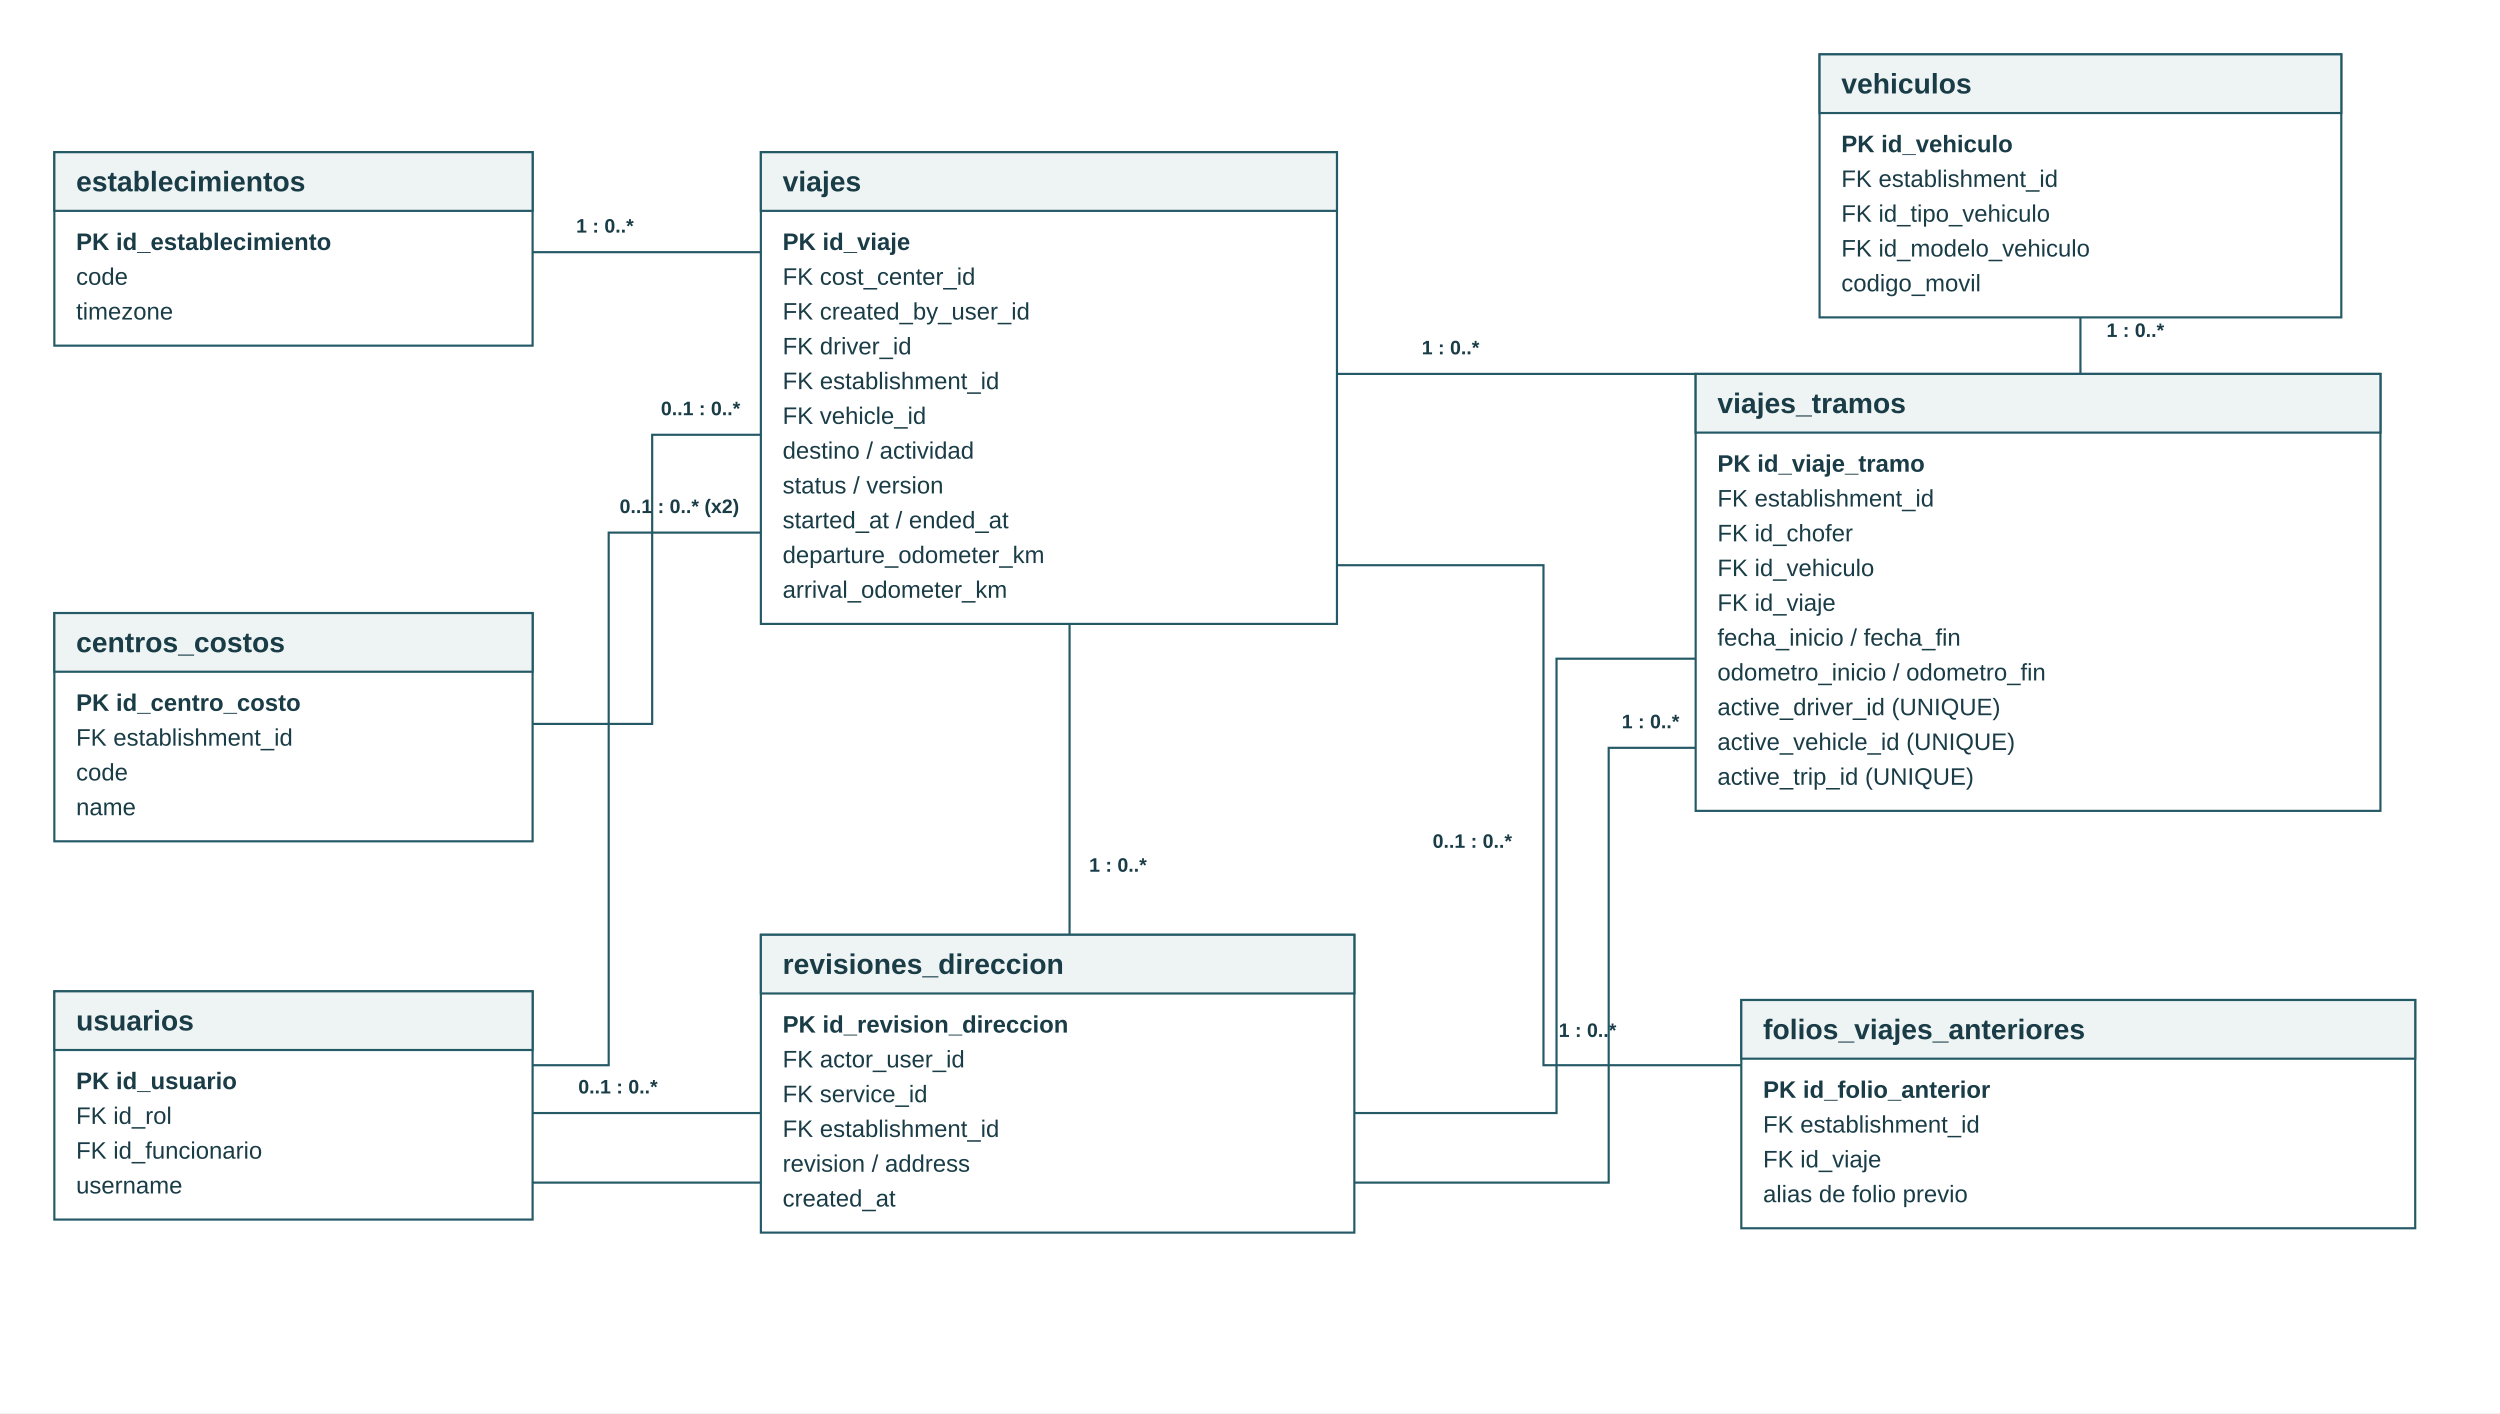
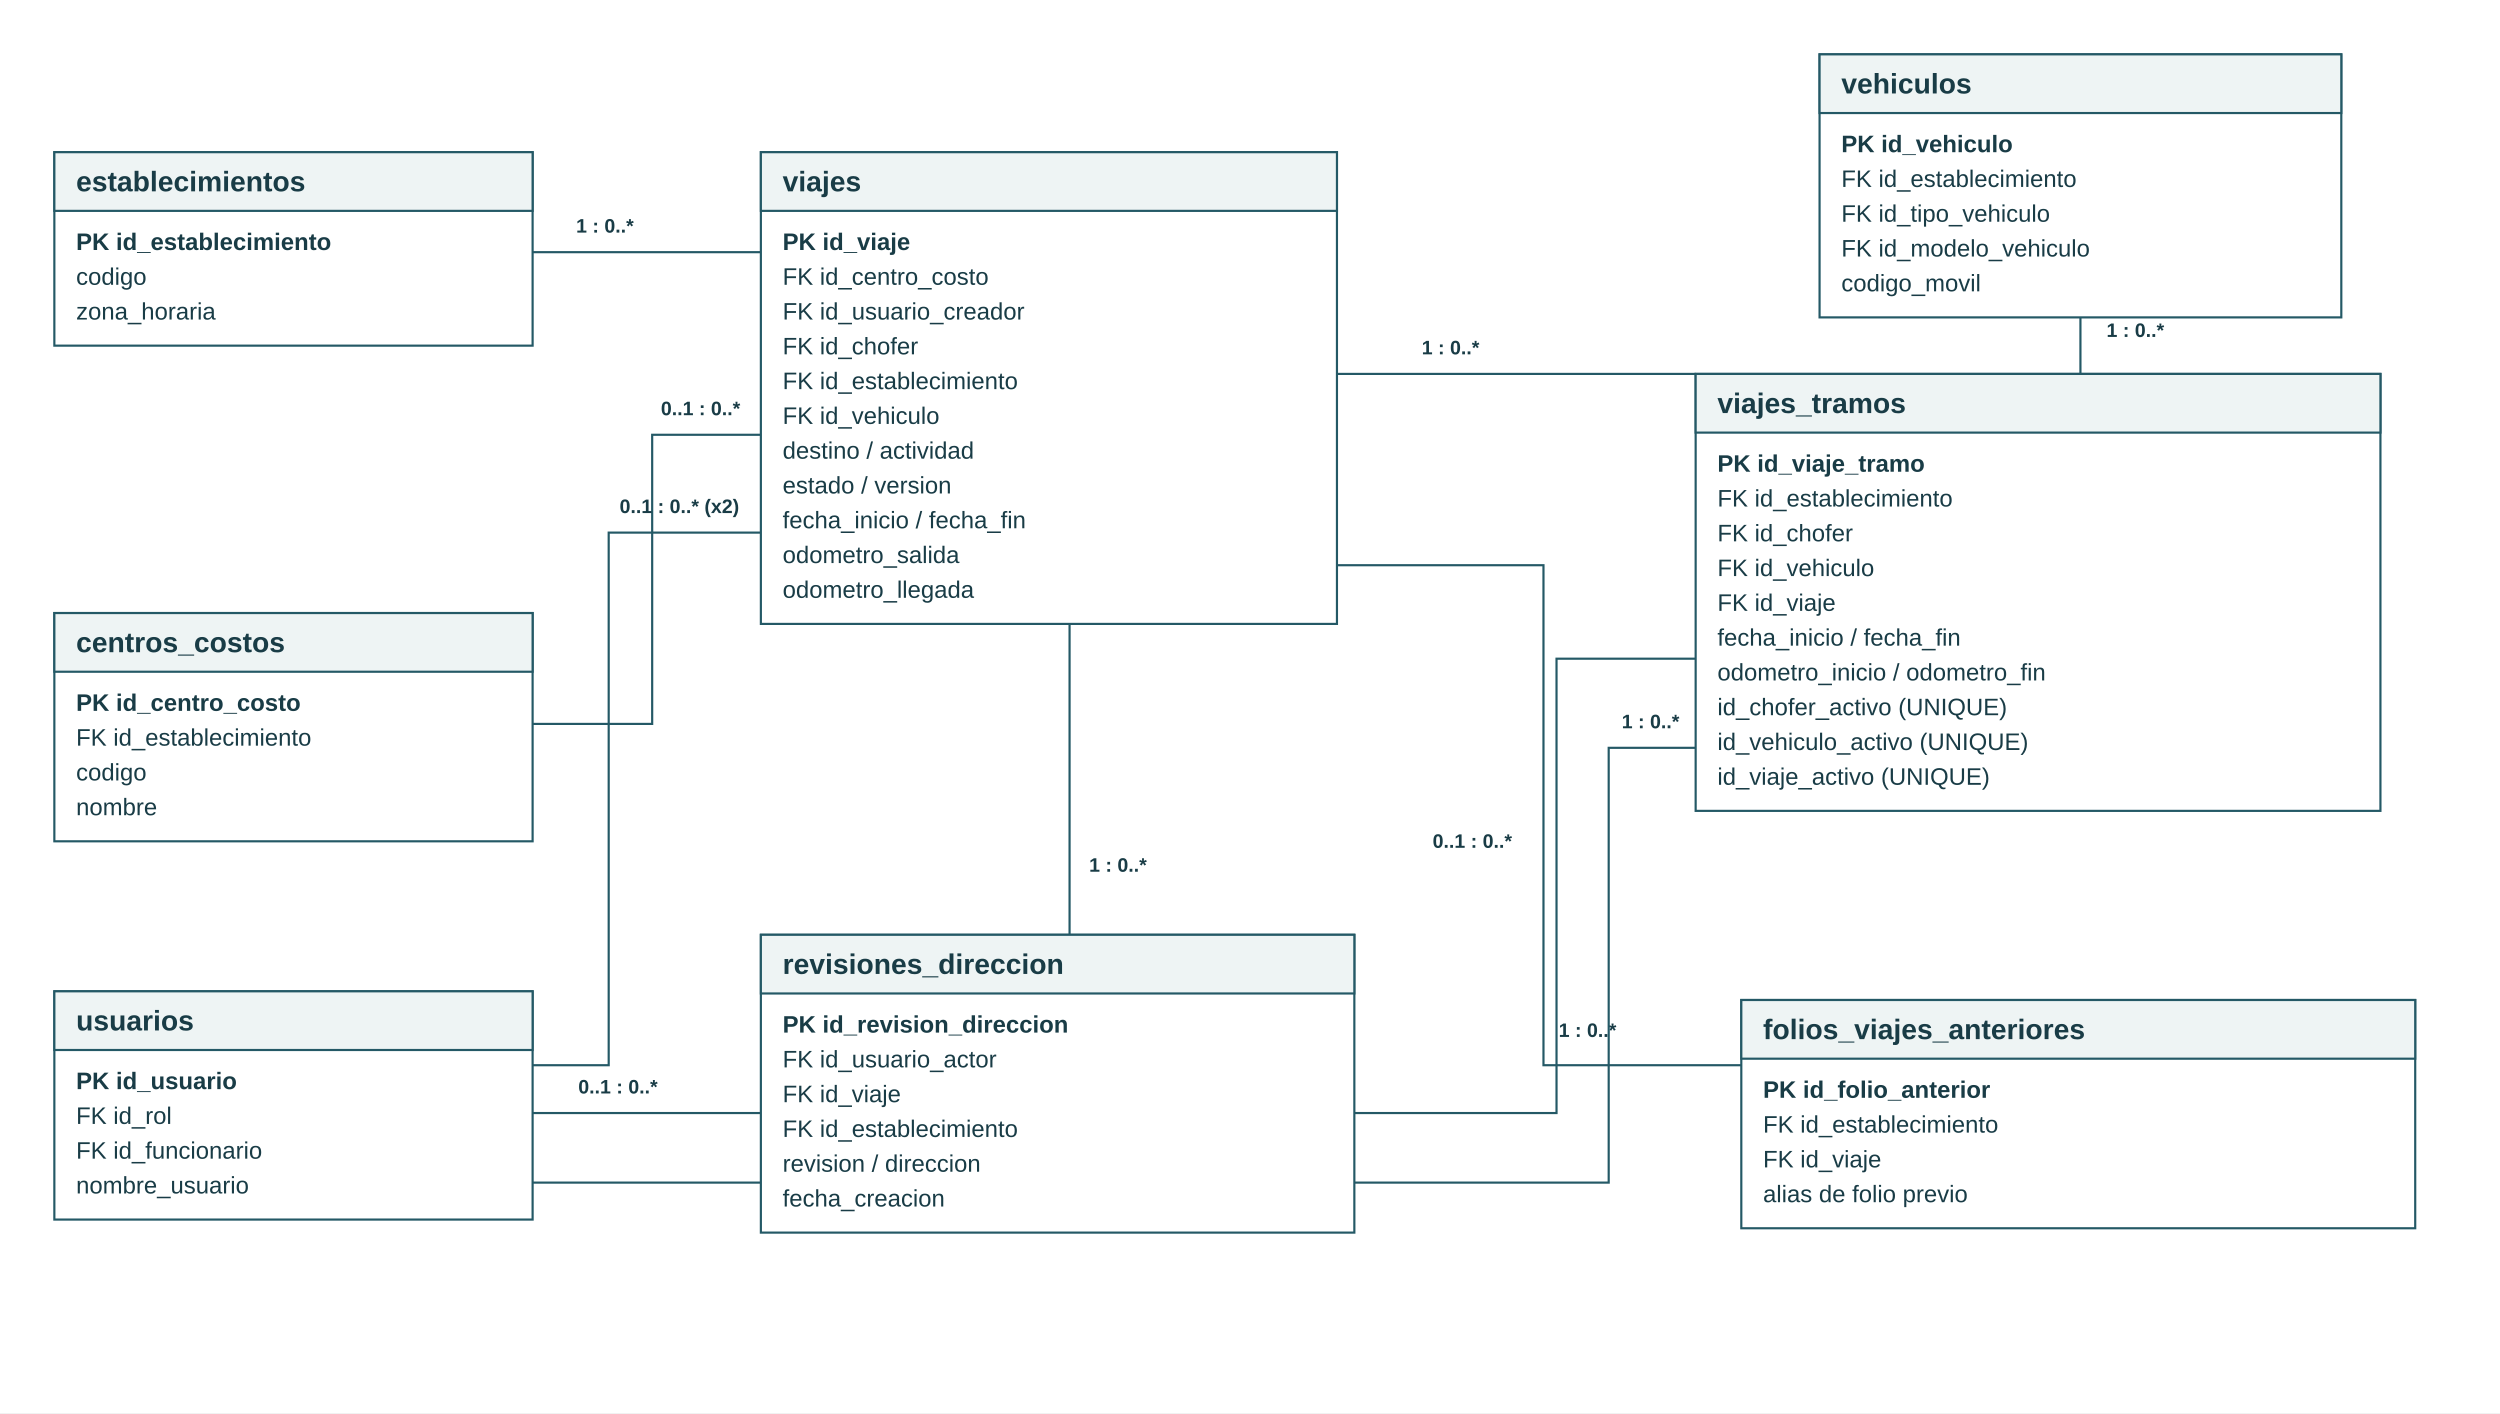
<svg xmlns="http://www.w3.org/2000/svg" width="1150" height="650" viewBox="0 0 1150 650">
  <rect width="100%" height="100%" fill="white" />
  <polyline points="245,116 350,116" fill="none" stroke="#245966" />
  <text x="265" y="107.0" text-anchor="start" font-family="Arial,sans-serif" font-size="9" font-weight="700" fill="#193c46">1 : 0..*</text>
  <polyline points="245,333 300,333 300,200 350,200" fill="none" stroke="#245966" />
  <text x="304" y="191.0" text-anchor="start" font-family="Arial,sans-serif" font-size="9" font-weight="700" fill="#193c46">0..1 : 0..*</text>
  <polyline points="615,172 780,172" fill="none" stroke="#245966" />
  <text x="654" y="163.0" text-anchor="start" font-family="Arial,sans-serif" font-size="9" font-weight="700" fill="#193c46">1 : 0..*</text>
  <polyline points="492,271 492,430" fill="none" stroke="#245966" />
  <text x="501" y="401.0" text-anchor="start" font-family="Arial,sans-serif" font-size="9" font-weight="700" fill="#193c46">1 : 0..*</text>
  <polyline points="957,146 957,172" fill="none" stroke="#245966" />
  <text x="969" y="155.0" text-anchor="start" font-family="Arial,sans-serif" font-size="9" font-weight="700" fill="#193c46">1 : 0..*</text>
  <polyline points="780,303 716,303 716,512 623,512" fill="none" stroke="#245966" />
  <text x="659" y="390.0" text-anchor="start" font-family="Arial,sans-serif" font-size="9" font-weight="700" fill="#193c46">0..1 : 0..*</text>
  <polyline points="245,512 350,512" fill="none" stroke="#245966" />
  <text x="266" y="503.0" text-anchor="start" font-family="Arial,sans-serif" font-size="9" font-weight="700" fill="#193c46">0..1 : 0..*</text>
  <polyline points="615,260 710,260 710,490 801,490" fill="none" stroke="#245966" />
  <text x="717" y="477.0" text-anchor="start" font-family="Arial,sans-serif" font-size="9" font-weight="700" fill="#193c46">1 : 0..*</text>
  <polyline points="245,490 280,490 280,245 350,245" fill="none" stroke="#245966" />
  <text x="285" y="236.0" text-anchor="start" font-family="Arial,sans-serif" font-size="9" font-weight="700" fill="#193c46">0..1 : 0..* (x2)</text>
  <polyline points="245,544 740,544 740,344 780,344" fill="none" stroke="#245966" />
  <text x="746" y="335.0" text-anchor="start" font-family="Arial,sans-serif" font-size="9" font-weight="700" fill="#193c46">1 : 0..*</text>
  <rect x="25" y="70" width="220" height="89" rx="0" fill="white" stroke="#245966" />
  <rect x="25" y="70" width="220" height="27" rx="0" fill="#eef4f4" stroke="#245966" />
  <text x="35" y="88.0" text-anchor="start" font-family="Arial,sans-serif" font-size="13" font-weight="700" fill="#193c46">establecimientos</text>
  <text x="35" y="115.0" text-anchor="start" font-family="Arial,sans-serif" font-size="11" font-weight="700" fill="#193c46">PK  id_establecimiento</text>
-   <text x="35" y="131.0" text-anchor="start" font-family="Arial,sans-serif" font-size="11" font-weight="400" fill="#193c46">code</text>
-   <text x="35" y="147.0" text-anchor="start" font-family="Arial,sans-serif" font-size="11" font-weight="400" fill="#193c46">timezone</text>
+   <text x="35" y="131.0" text-anchor="start" font-family="Arial,sans-serif" font-size="11" font-weight="400" fill="#193c46">codigo</text>
+   <text x="35" y="147.0" text-anchor="start" font-family="Arial,sans-serif" font-size="11" font-weight="400" fill="#193c46">zona_horaria</text>
  <rect x="25" y="282" width="220" height="105" rx="0" fill="white" stroke="#245966" />
  <rect x="25" y="282" width="220" height="27" rx="0" fill="#eef4f4" stroke="#245966" />
  <text x="35" y="300.0" text-anchor="start" font-family="Arial,sans-serif" font-size="13" font-weight="700" fill="#193c46">centros_costos</text>
  <text x="35" y="327.0" text-anchor="start" font-family="Arial,sans-serif" font-size="11" font-weight="700" fill="#193c46">PK  id_centro_costo</text>
-   <text x="35" y="343.0" text-anchor="start" font-family="Arial,sans-serif" font-size="11" font-weight="400" fill="#193c46">FK  establishment_id</text>
-   <text x="35" y="359.0" text-anchor="start" font-family="Arial,sans-serif" font-size="11" font-weight="400" fill="#193c46">code</text>
-   <text x="35" y="375.0" text-anchor="start" font-family="Arial,sans-serif" font-size="11" font-weight="400" fill="#193c46">name</text>
+   <text x="35" y="343.0" text-anchor="start" font-family="Arial,sans-serif" font-size="11" font-weight="400" fill="#193c46">FK  id_establecimiento</text>
+   <text x="35" y="359.0" text-anchor="start" font-family="Arial,sans-serif" font-size="11" font-weight="400" fill="#193c46">codigo</text>
+   <text x="35" y="375.0" text-anchor="start" font-family="Arial,sans-serif" font-size="11" font-weight="400" fill="#193c46">nombre</text>
  <rect x="25" y="456" width="220" height="105" rx="0" fill="white" stroke="#245966" />
  <rect x="25" y="456" width="220" height="27" rx="0" fill="#eef4f4" stroke="#245966" />
  <text x="35" y="474.0" text-anchor="start" font-family="Arial,sans-serif" font-size="13" font-weight="700" fill="#193c46">usuarios</text>
  <text x="35" y="501.0" text-anchor="start" font-family="Arial,sans-serif" font-size="11" font-weight="700" fill="#193c46">PK  id_usuario</text>
  <text x="35" y="517.0" text-anchor="start" font-family="Arial,sans-serif" font-size="11" font-weight="400" fill="#193c46">FK  id_rol</text>
  <text x="35" y="533.0" text-anchor="start" font-family="Arial,sans-serif" font-size="11" font-weight="400" fill="#193c46">FK  id_funcionario</text>
-   <text x="35" y="549.0" text-anchor="start" font-family="Arial,sans-serif" font-size="11" font-weight="400" fill="#193c46">username</text>
+   <text x="35" y="549.0" text-anchor="start" font-family="Arial,sans-serif" font-size="11" font-weight="400" fill="#193c46">nombre_usuario</text>
  <rect x="350" y="70" width="265" height="217" rx="0" fill="white" stroke="#245966" />
  <rect x="350" y="70" width="265" height="27" rx="0" fill="#eef4f4" stroke="#245966" />
  <text x="360" y="88.0" text-anchor="start" font-family="Arial,sans-serif" font-size="13" font-weight="700" fill="#193c46">viajes</text>
  <text x="360" y="115.0" text-anchor="start" font-family="Arial,sans-serif" font-size="11" font-weight="700" fill="#193c46">PK  id_viaje</text>
-   <text x="360" y="131.0" text-anchor="start" font-family="Arial,sans-serif" font-size="11" font-weight="400" fill="#193c46">FK  cost_center_id</text>
-   <text x="360" y="147.0" text-anchor="start" font-family="Arial,sans-serif" font-size="11" font-weight="400" fill="#193c46">FK  created_by_user_id</text>
-   <text x="360" y="163.0" text-anchor="start" font-family="Arial,sans-serif" font-size="11" font-weight="400" fill="#193c46">FK  driver_id</text>
-   <text x="360" y="179.0" text-anchor="start" font-family="Arial,sans-serif" font-size="11" font-weight="400" fill="#193c46">FK  establishment_id</text>
-   <text x="360" y="195.0" text-anchor="start" font-family="Arial,sans-serif" font-size="11" font-weight="400" fill="#193c46">FK  vehicle_id</text>
+   <text x="360" y="131.0" text-anchor="start" font-family="Arial,sans-serif" font-size="11" font-weight="400" fill="#193c46">FK  id_centro_costo</text>
+   <text x="360" y="147.0" text-anchor="start" font-family="Arial,sans-serif" font-size="11" font-weight="400" fill="#193c46">FK  id_usuario_creador</text>
+   <text x="360" y="163.0" text-anchor="start" font-family="Arial,sans-serif" font-size="11" font-weight="400" fill="#193c46">FK  id_chofer</text>
+   <text x="360" y="179.0" text-anchor="start" font-family="Arial,sans-serif" font-size="11" font-weight="400" fill="#193c46">FK  id_establecimiento</text>
+   <text x="360" y="195.0" text-anchor="start" font-family="Arial,sans-serif" font-size="11" font-weight="400" fill="#193c46">FK  id_vehiculo</text>
  <text x="360" y="211.0" text-anchor="start" font-family="Arial,sans-serif" font-size="11" font-weight="400" fill="#193c46">destino / actividad</text>
-   <text x="360" y="227.0" text-anchor="start" font-family="Arial,sans-serif" font-size="11" font-weight="400" fill="#193c46">status / version</text>
-   <text x="360" y="243.0" text-anchor="start" font-family="Arial,sans-serif" font-size="11" font-weight="400" fill="#193c46">started_at / ended_at</text>
-   <text x="360" y="259.0" text-anchor="start" font-family="Arial,sans-serif" font-size="11" font-weight="400" fill="#193c46">departure_odometer_km</text>
-   <text x="360" y="275.0" text-anchor="start" font-family="Arial,sans-serif" font-size="11" font-weight="400" fill="#193c46">arrival_odometer_km</text>
+   <text x="360" y="227.0" text-anchor="start" font-family="Arial,sans-serif" font-size="11" font-weight="400" fill="#193c46">estado / version</text>
+   <text x="360" y="243.0" text-anchor="start" font-family="Arial,sans-serif" font-size="11" font-weight="400" fill="#193c46">fecha_inicio / fecha_fin</text>
+   <text x="360" y="259.0" text-anchor="start" font-family="Arial,sans-serif" font-size="11" font-weight="400" fill="#193c46">odometro_salida</text>
+   <text x="360" y="275.0" text-anchor="start" font-family="Arial,sans-serif" font-size="11" font-weight="400" fill="#193c46">odometro_llegada</text>
  <rect x="780" y="172" width="315" height="201" rx="0" fill="white" stroke="#245966" />
  <rect x="780" y="172" width="315" height="27" rx="0" fill="#eef4f4" stroke="#245966" />
  <text x="790" y="190.0" text-anchor="start" font-family="Arial,sans-serif" font-size="13" font-weight="700" fill="#193c46">viajes_tramos</text>
  <text x="790" y="217.0" text-anchor="start" font-family="Arial,sans-serif" font-size="11" font-weight="700" fill="#193c46">PK  id_viaje_tramo</text>
-   <text x="790" y="233.0" text-anchor="start" font-family="Arial,sans-serif" font-size="11" font-weight="400" fill="#193c46">FK  establishment_id</text>
+   <text x="790" y="233.0" text-anchor="start" font-family="Arial,sans-serif" font-size="11" font-weight="400" fill="#193c46">FK  id_establecimiento</text>
  <text x="790" y="249.0" text-anchor="start" font-family="Arial,sans-serif" font-size="11" font-weight="400" fill="#193c46">FK  id_chofer</text>
  <text x="790" y="265.0" text-anchor="start" font-family="Arial,sans-serif" font-size="11" font-weight="400" fill="#193c46">FK  id_vehiculo</text>
  <text x="790" y="281.0" text-anchor="start" font-family="Arial,sans-serif" font-size="11" font-weight="400" fill="#193c46">FK  id_viaje</text>
  <text x="790" y="297.0" text-anchor="start" font-family="Arial,sans-serif" font-size="11" font-weight="400" fill="#193c46">fecha_inicio / fecha_fin</text>
  <text x="790" y="313.0" text-anchor="start" font-family="Arial,sans-serif" font-size="11" font-weight="400" fill="#193c46">odometro_inicio / odometro_fin</text>
-   <text x="790" y="329.0" text-anchor="start" font-family="Arial,sans-serif" font-size="11" font-weight="400" fill="#193c46">active_driver_id (UNIQUE)</text>
-   <text x="790" y="345.0" text-anchor="start" font-family="Arial,sans-serif" font-size="11" font-weight="400" fill="#193c46">active_vehicle_id (UNIQUE)</text>
-   <text x="790" y="361.0" text-anchor="start" font-family="Arial,sans-serif" font-size="11" font-weight="400" fill="#193c46">active_trip_id (UNIQUE)</text>
+   <text x="790" y="329.0" text-anchor="start" font-family="Arial,sans-serif" font-size="11" font-weight="400" fill="#193c46">id_chofer_activo (UNIQUE)</text>
+   <text x="790" y="345.0" text-anchor="start" font-family="Arial,sans-serif" font-size="11" font-weight="400" fill="#193c46">id_vehiculo_activo (UNIQUE)</text>
+   <text x="790" y="361.0" text-anchor="start" font-family="Arial,sans-serif" font-size="11" font-weight="400" fill="#193c46">id_viaje_activo (UNIQUE)</text>
  <rect x="837" y="25" width="240" height="121" rx="0" fill="white" stroke="#245966" />
  <rect x="837" y="25" width="240" height="27" rx="0" fill="#eef4f4" stroke="#245966" />
  <text x="847" y="43.0" text-anchor="start" font-family="Arial,sans-serif" font-size="13" font-weight="700" fill="#193c46">vehiculos</text>
  <text x="847" y="70.0" text-anchor="start" font-family="Arial,sans-serif" font-size="11" font-weight="700" fill="#193c46">PK  id_vehiculo</text>
-   <text x="847" y="86.0" text-anchor="start" font-family="Arial,sans-serif" font-size="11" font-weight="400" fill="#193c46">FK  establishment_id</text>
+   <text x="847" y="86.0" text-anchor="start" font-family="Arial,sans-serif" font-size="11" font-weight="400" fill="#193c46">FK  id_establecimiento</text>
  <text x="847" y="102.0" text-anchor="start" font-family="Arial,sans-serif" font-size="11" font-weight="400" fill="#193c46">FK  id_tipo_vehiculo</text>
  <text x="847" y="118.0" text-anchor="start" font-family="Arial,sans-serif" font-size="11" font-weight="400" fill="#193c46">FK  id_modelo_vehiculo</text>
  <text x="847" y="134.0" text-anchor="start" font-family="Arial,sans-serif" font-size="11" font-weight="400" fill="#193c46">codigo_movil</text>
  <rect x="350" y="430" width="273" height="137" rx="0" fill="white" stroke="#245966" />
  <rect x="350" y="430" width="273" height="27" rx="0" fill="#eef4f4" stroke="#245966" />
  <text x="360" y="448.0" text-anchor="start" font-family="Arial,sans-serif" font-size="13" font-weight="700" fill="#193c46">revisiones_direccion</text>
  <text x="360" y="475.0" text-anchor="start" font-family="Arial,sans-serif" font-size="11" font-weight="700" fill="#193c46">PK  id_revision_direccion</text>
-   <text x="360" y="491.0" text-anchor="start" font-family="Arial,sans-serif" font-size="11" font-weight="400" fill="#193c46">FK  actor_user_id</text>
-   <text x="360" y="507.0" text-anchor="start" font-family="Arial,sans-serif" font-size="11" font-weight="400" fill="#193c46">FK  service_id</text>
-   <text x="360" y="523.0" text-anchor="start" font-family="Arial,sans-serif" font-size="11" font-weight="400" fill="#193c46">FK  establishment_id</text>
-   <text x="360" y="539.0" text-anchor="start" font-family="Arial,sans-serif" font-size="11" font-weight="400" fill="#193c46">revision / address</text>
-   <text x="360" y="555.0" text-anchor="start" font-family="Arial,sans-serif" font-size="11" font-weight="400" fill="#193c46">created_at</text>
+   <text x="360" y="491.0" text-anchor="start" font-family="Arial,sans-serif" font-size="11" font-weight="400" fill="#193c46">FK  id_usuario_actor</text>
+   <text x="360" y="507.0" text-anchor="start" font-family="Arial,sans-serif" font-size="11" font-weight="400" fill="#193c46">FK  id_viaje</text>
+   <text x="360" y="523.0" text-anchor="start" font-family="Arial,sans-serif" font-size="11" font-weight="400" fill="#193c46">FK  id_establecimiento</text>
+   <text x="360" y="539.0" text-anchor="start" font-family="Arial,sans-serif" font-size="11" font-weight="400" fill="#193c46">revision / direccion</text>
+   <text x="360" y="555.0" text-anchor="start" font-family="Arial,sans-serif" font-size="11" font-weight="400" fill="#193c46">fecha_creacion</text>
  <rect x="801" y="460" width="310" height="105" rx="0" fill="white" stroke="#245966" />
  <rect x="801" y="460" width="310" height="27" rx="0" fill="#eef4f4" stroke="#245966" />
  <text x="811" y="478.0" text-anchor="start" font-family="Arial,sans-serif" font-size="13" font-weight="700" fill="#193c46">folios_viajes_anteriores</text>
  <text x="811" y="505.0" text-anchor="start" font-family="Arial,sans-serif" font-size="11" font-weight="700" fill="#193c46">PK  id_folio_anterior</text>
-   <text x="811" y="521.0" text-anchor="start" font-family="Arial,sans-serif" font-size="11" font-weight="400" fill="#193c46">FK  establishment_id</text>
+   <text x="811" y="521.0" text-anchor="start" font-family="Arial,sans-serif" font-size="11" font-weight="400" fill="#193c46">FK  id_establecimiento</text>
  <text x="811" y="537.0" text-anchor="start" font-family="Arial,sans-serif" font-size="11" font-weight="400" fill="#193c46">FK  id_viaje</text>
  <text x="811" y="553.0" text-anchor="start" font-family="Arial,sans-serif" font-size="11" font-weight="400" fill="#193c46">alias de folio previo</text>
</svg>
